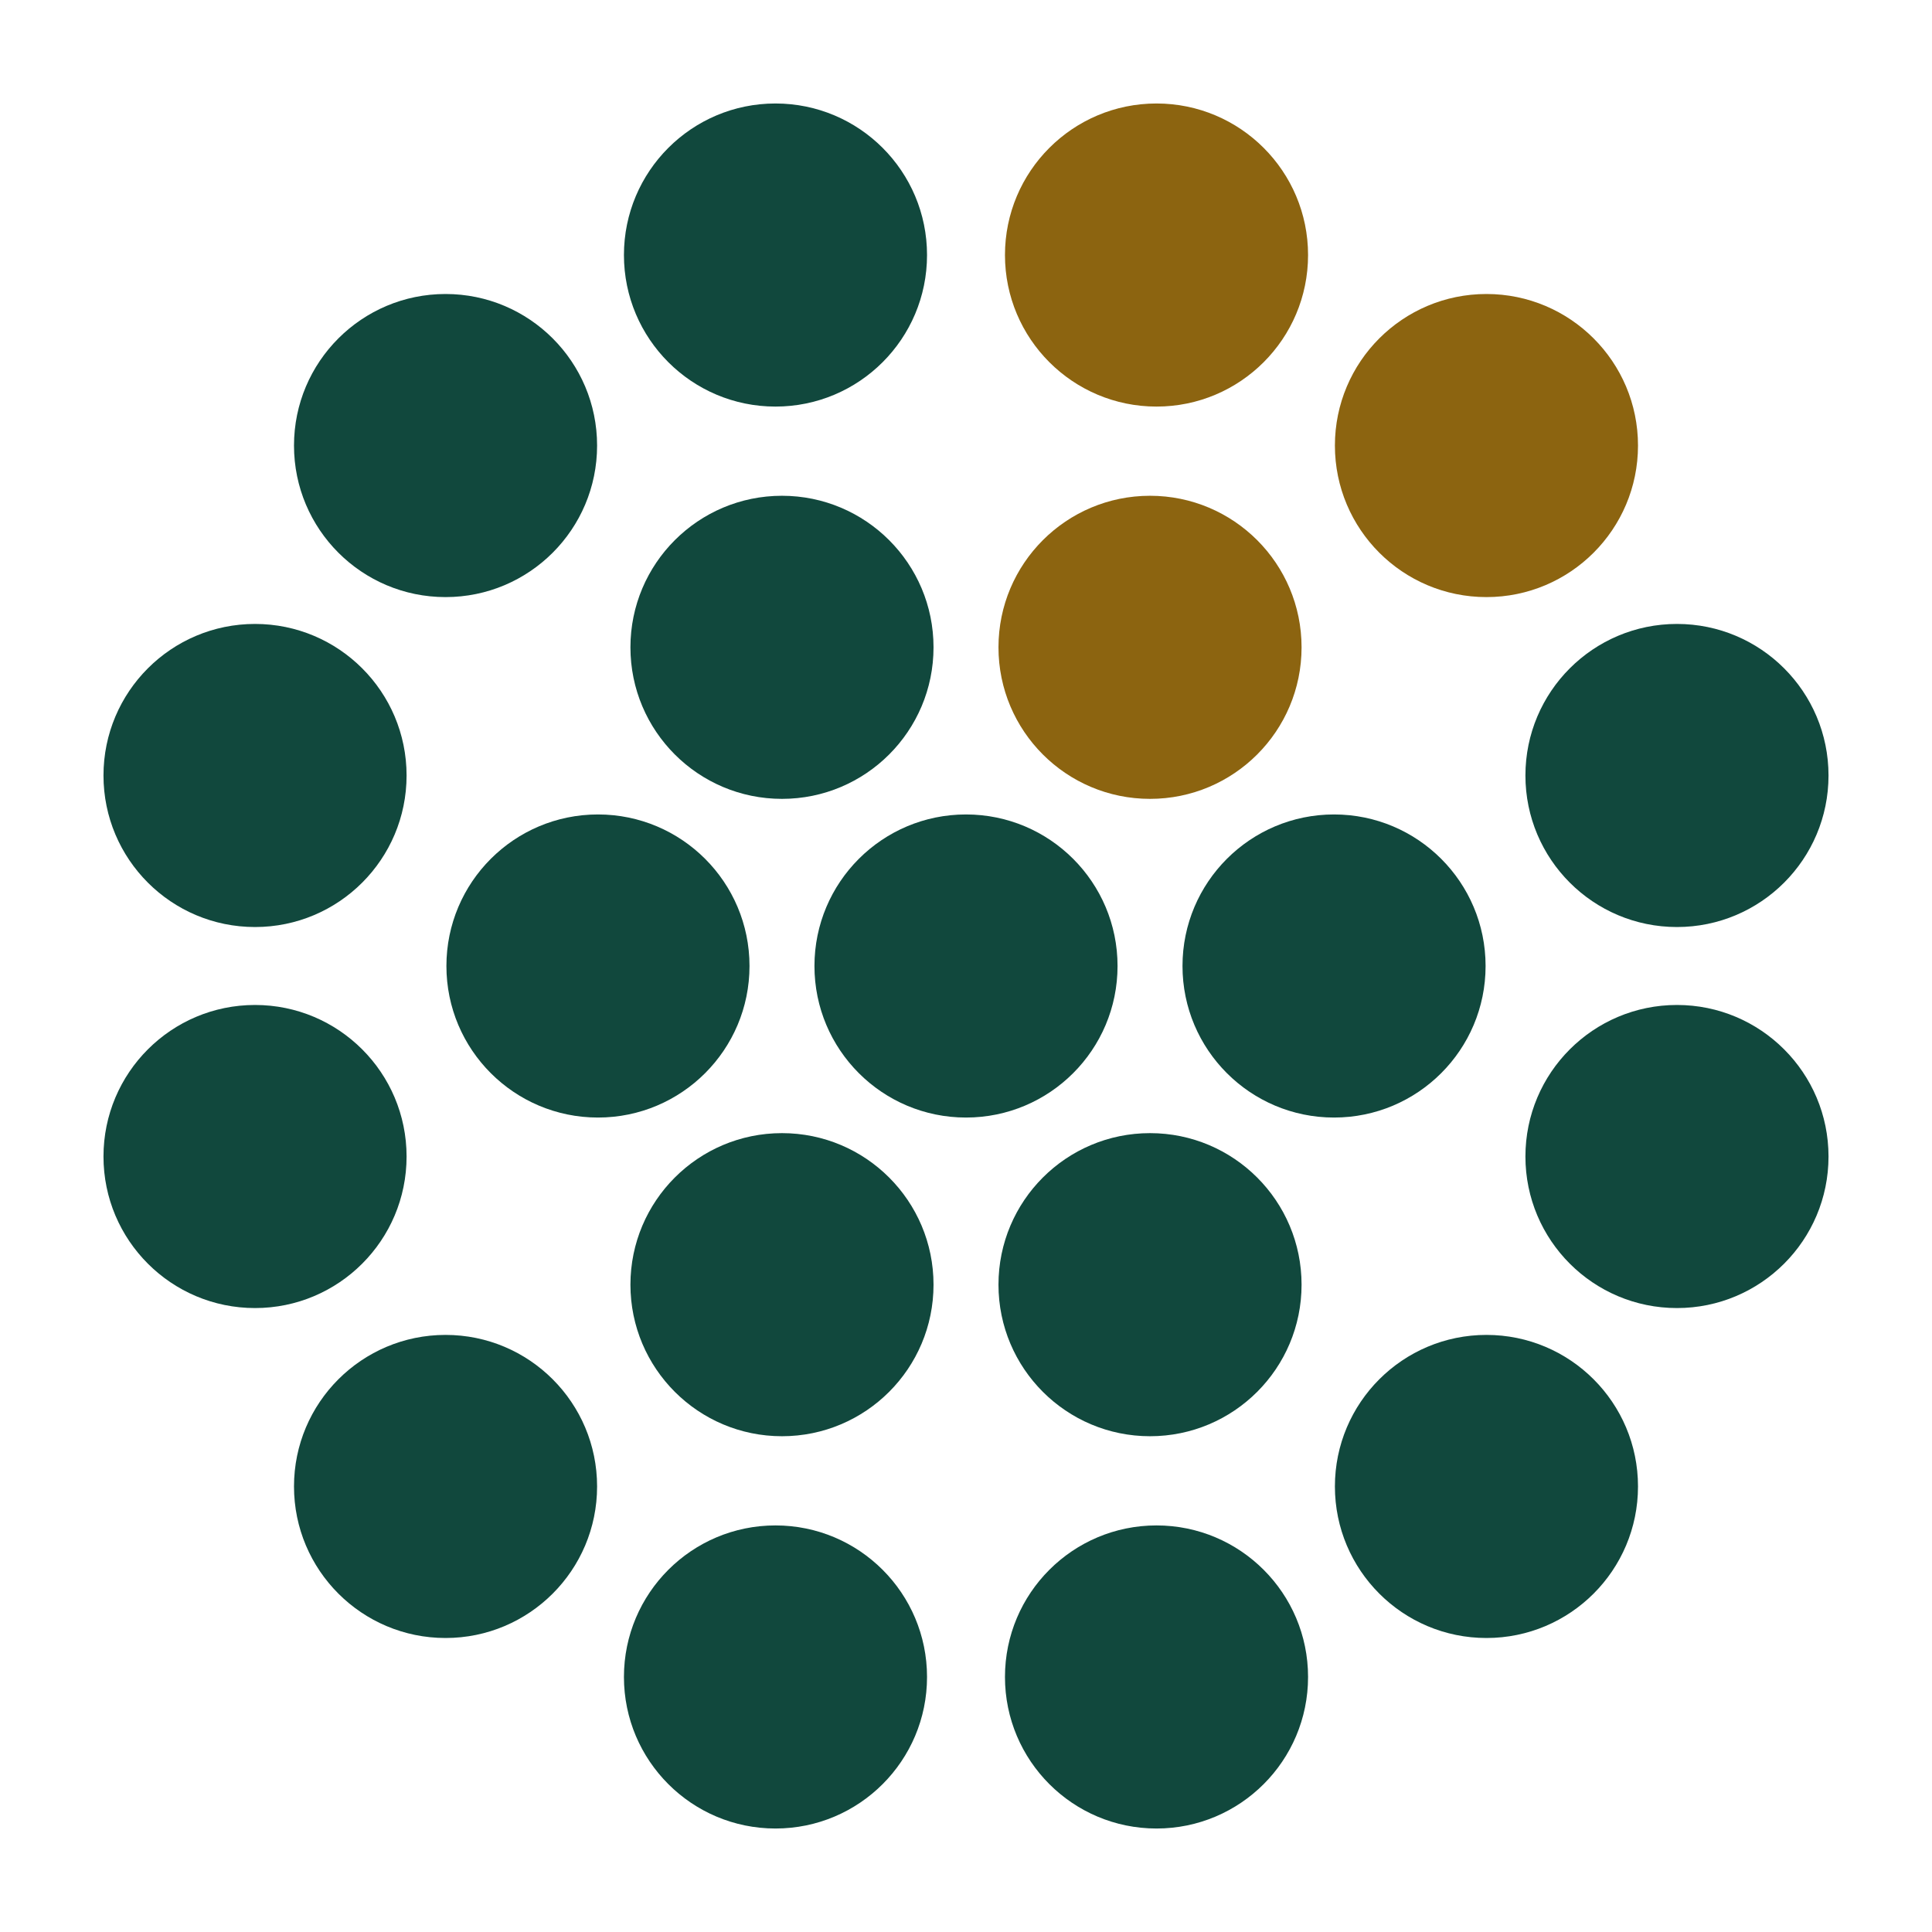
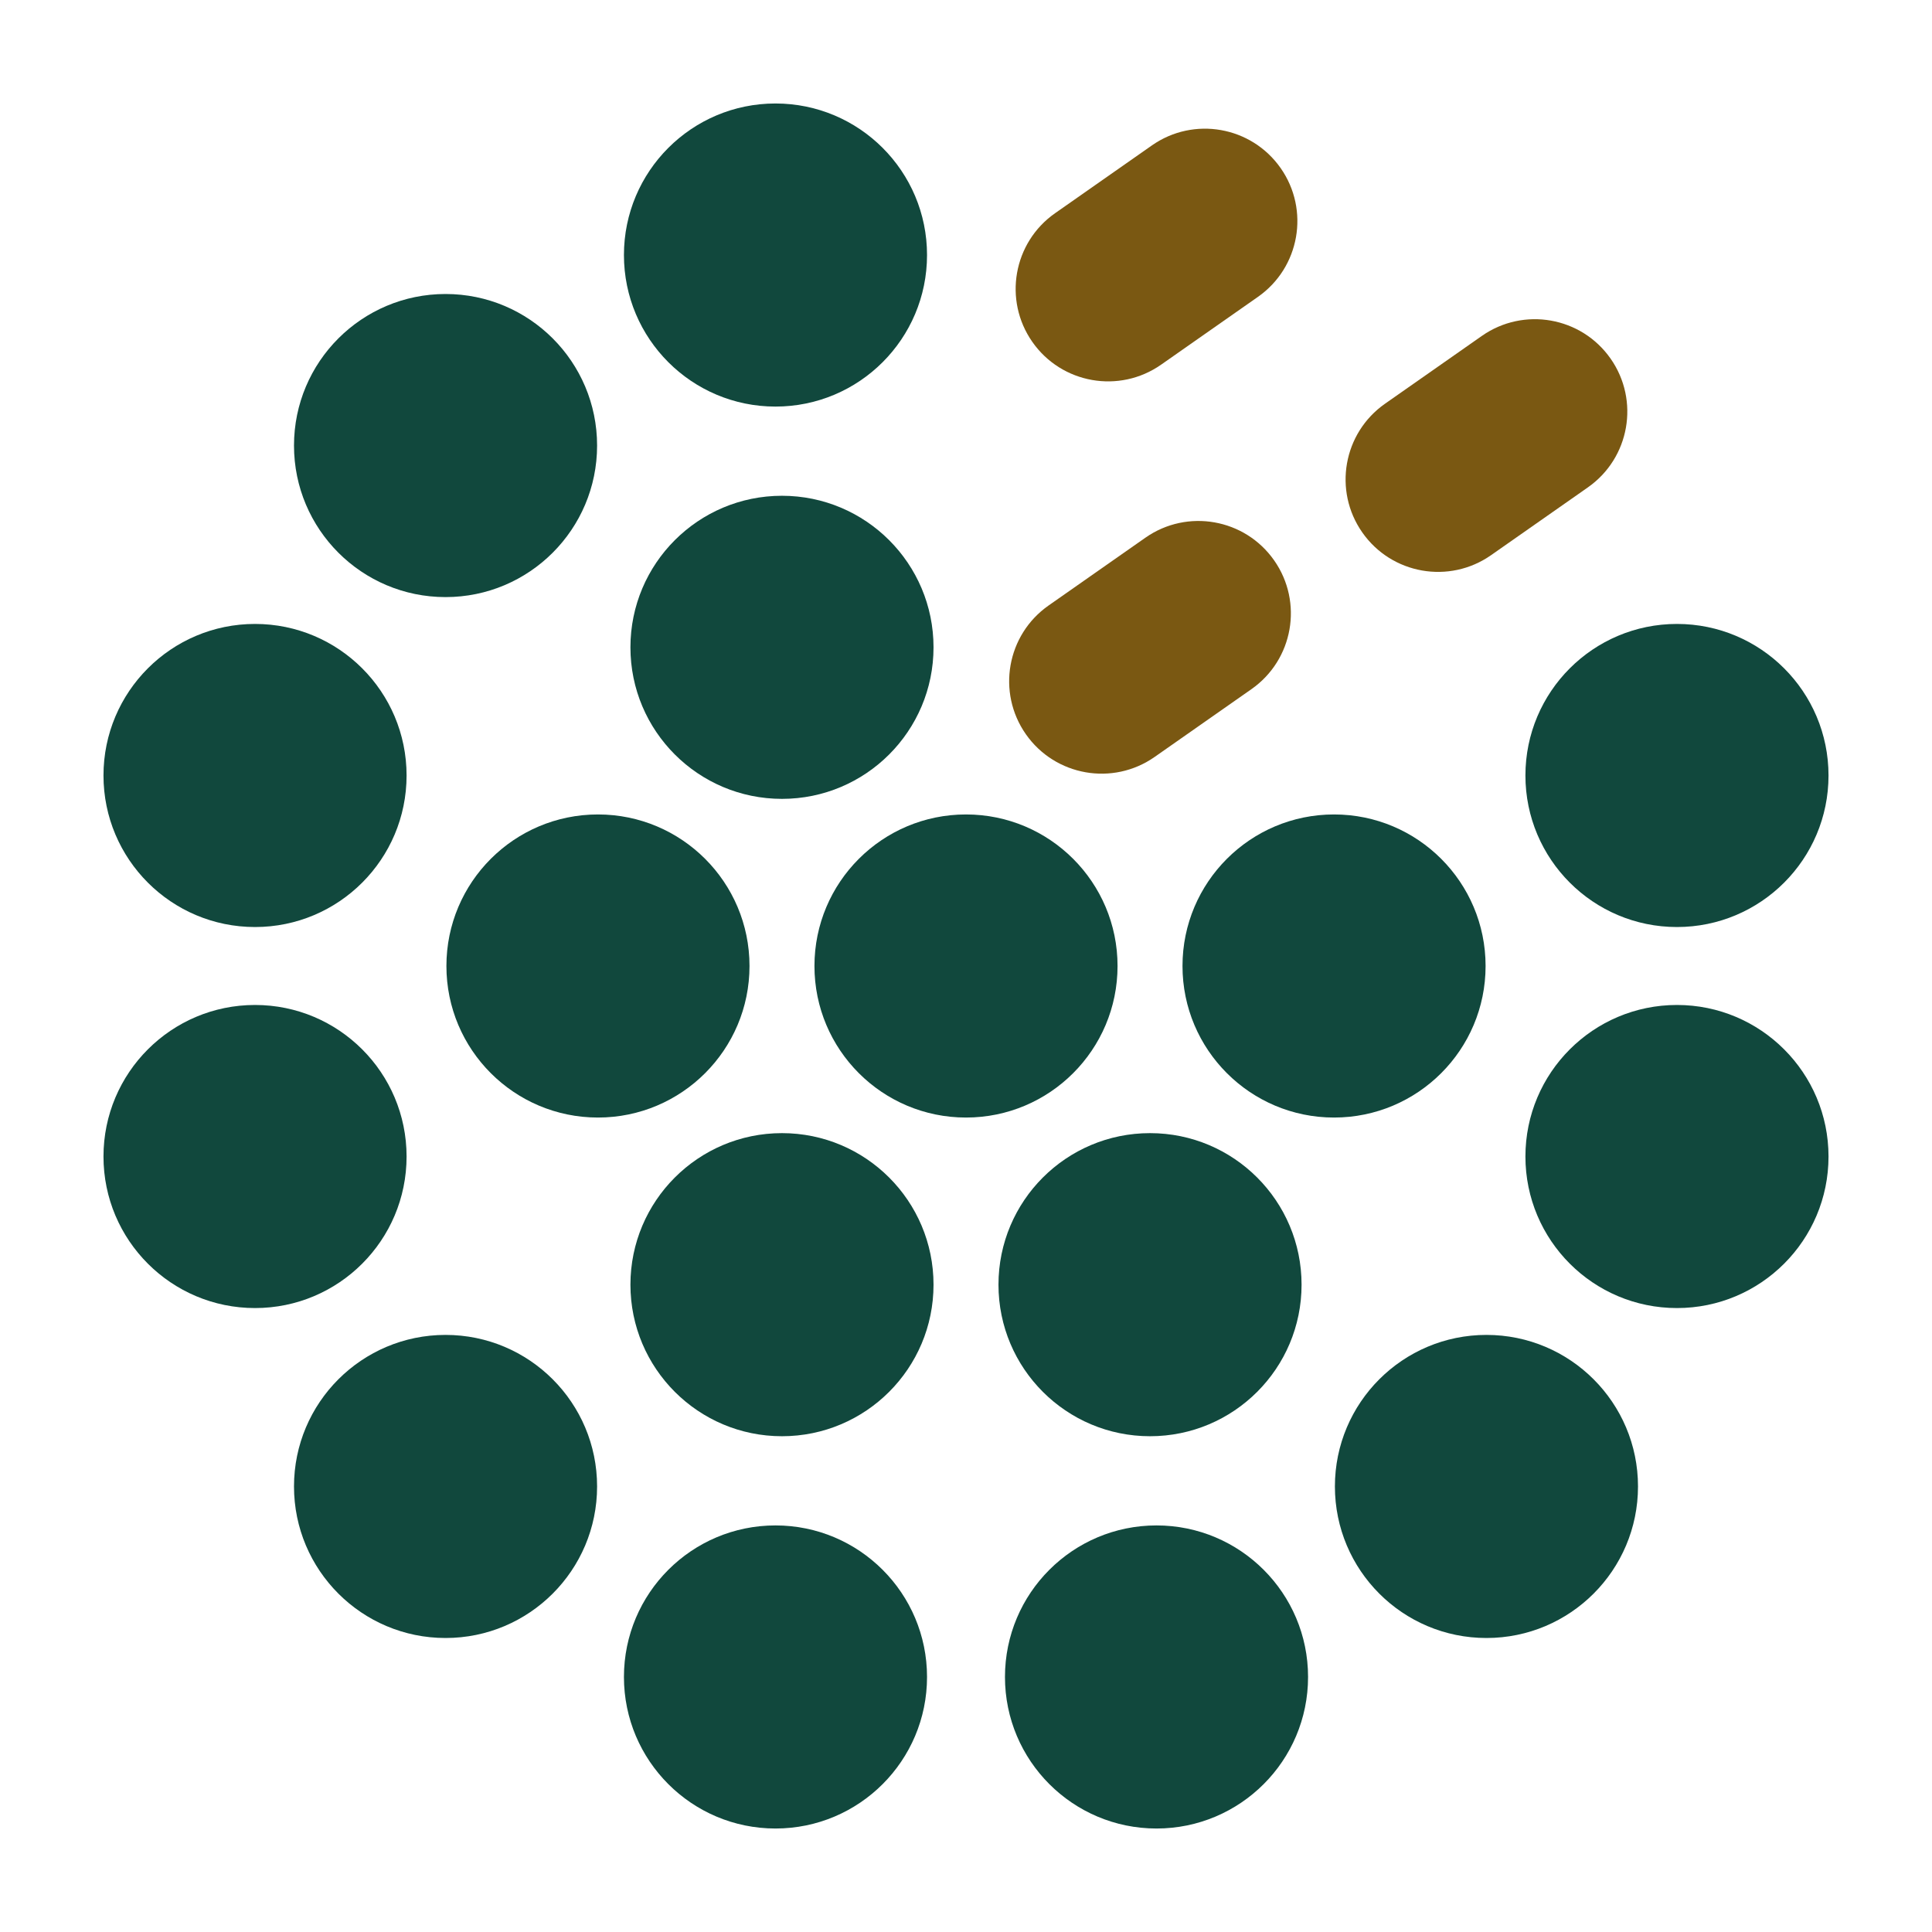
<svg xmlns="http://www.w3.org/2000/svg" viewBox="-4.78 -4.78 89.24 89.24">
  <g transform="translate(0.00 0.00) scale(1)">
    <circle cx="39.84" cy="39.84" r="7.00" fill="#11483D" />
-     <circle cx="48.34" cy="25.12" r="7.00" fill="#8C6410" />
+     <rect x="41.34" y="20.85" width="14.00" height="8.54" rx="4.27" fill="#7A5812" transform="rotate(-35 48.34 25.12)" />
    <circle cx="56.84" cy="39.84" r="7.00" fill="#11483D" />
    <circle cx="48.34" cy="54.56" r="7.00" fill="#11483D" />
    <circle cx="31.34" cy="54.56" r="7.00" fill="#11483D" />
    <circle cx="22.84" cy="39.84" r="7.00" fill="#11483D" />
    <circle cx="31.34" cy="25.12" r="7.00" fill="#11483D" />
-     <circle cx="48.64" cy="7.00" r="7.00" fill="#8C6410" />
-     <circle cx="63.88" cy="15.80" r="7.00" fill="#8C6410" />
+     <rect x="41.64" y="2.73" width="14.00" height="8.54" rx="4.27" fill="#7A5812" transform="rotate(-35 48.64 7.00)" />
+     <rect x="56.88" y="11.53" width="14.00" height="8.54" rx="4.27" fill="#7A5812" transform="rotate(-35 63.88 15.80)" />
    <circle cx="72.68" cy="31.04" r="7.00" fill="#11483D" />
    <circle cx="72.68" cy="48.64" r="7.00" fill="#11483D" />
    <circle cx="63.88" cy="63.88" r="7.00" fill="#11483D" />
    <circle cx="48.64" cy="72.68" r="7.00" fill="#11483D" />
    <circle cx="31.04" cy="72.68" r="7.00" fill="#11483D" />
    <circle cx="15.80" cy="63.88" r="7.00" fill="#11483D" />
    <circle cx="7.00" cy="48.64" r="7.00" fill="#11483D" />
    <circle cx="7.00" cy="31.04" r="7.00" fill="#11483D" />
    <circle cx="15.80" cy="15.80" r="7.00" fill="#11483D" />
    <circle cx="31.04" cy="7.00" r="7.00" fill="#11483D" />
  </g>
</svg>
